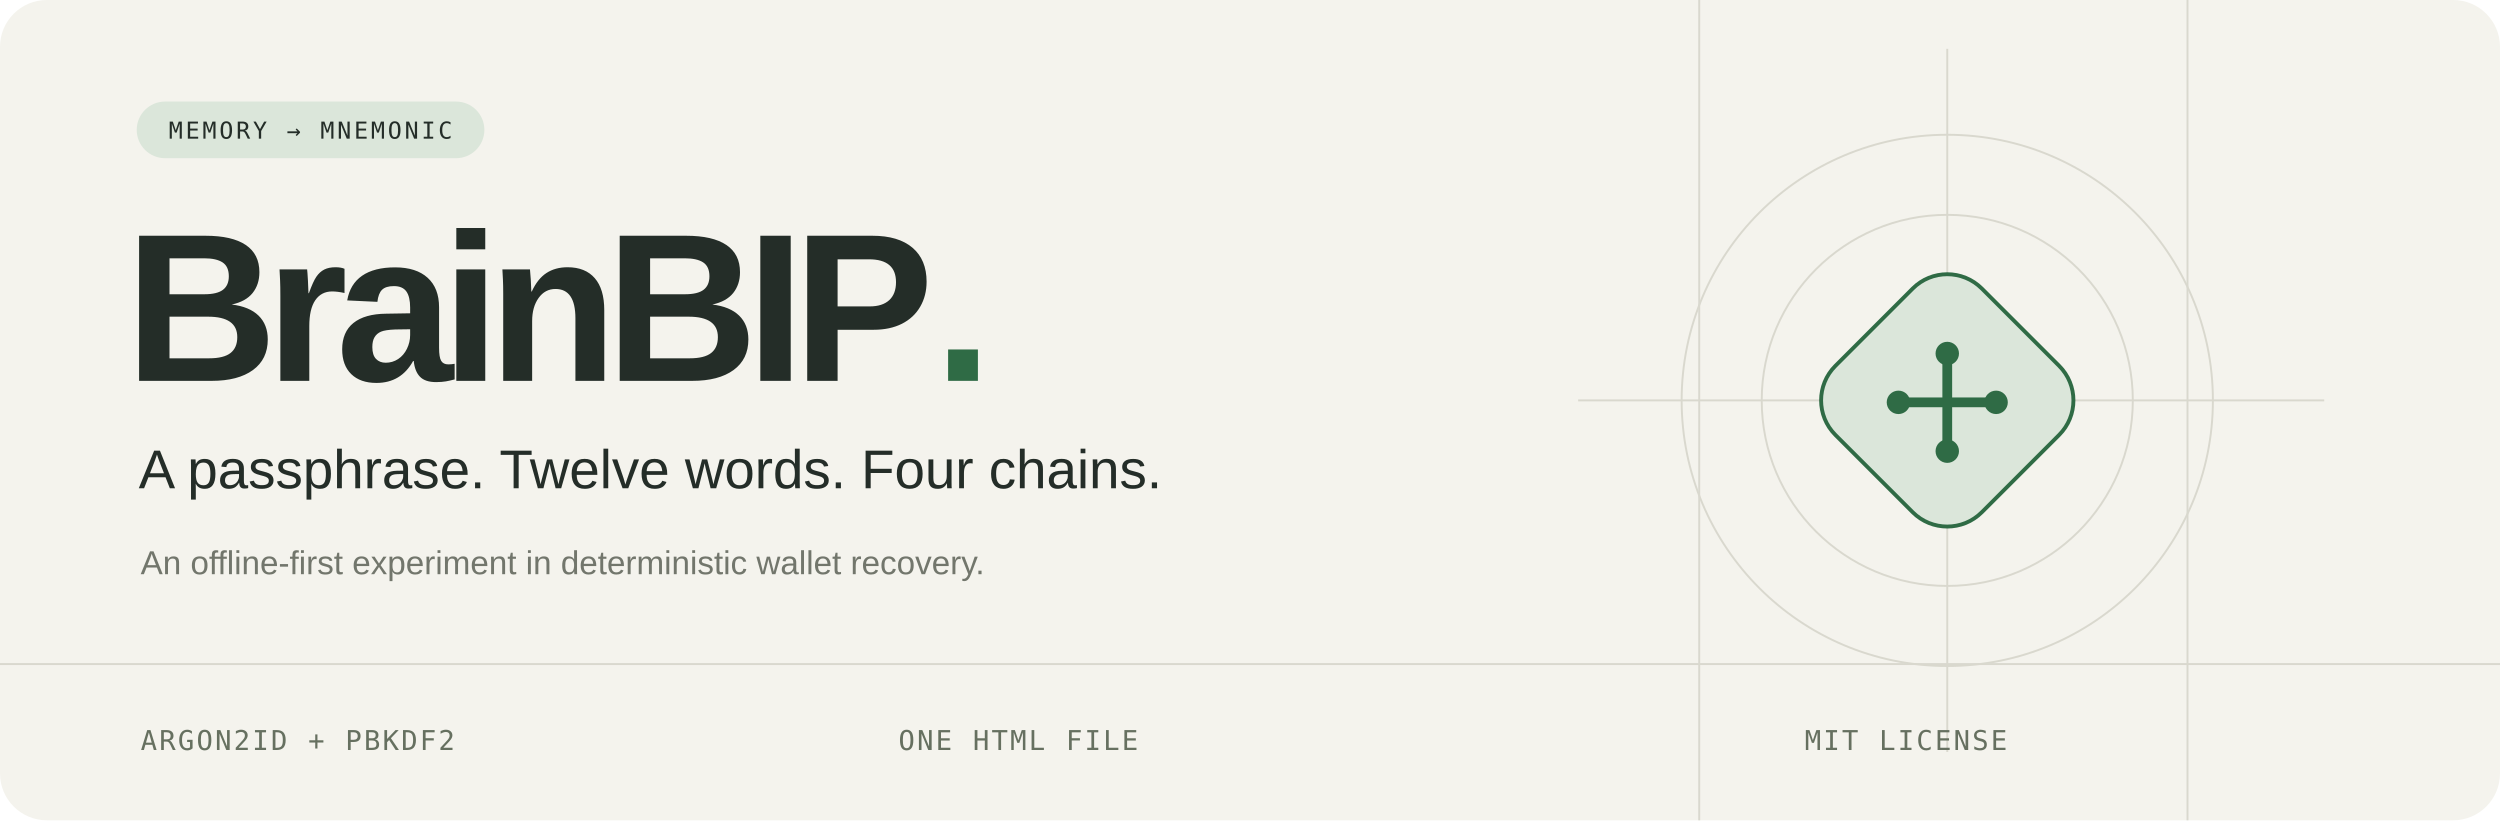
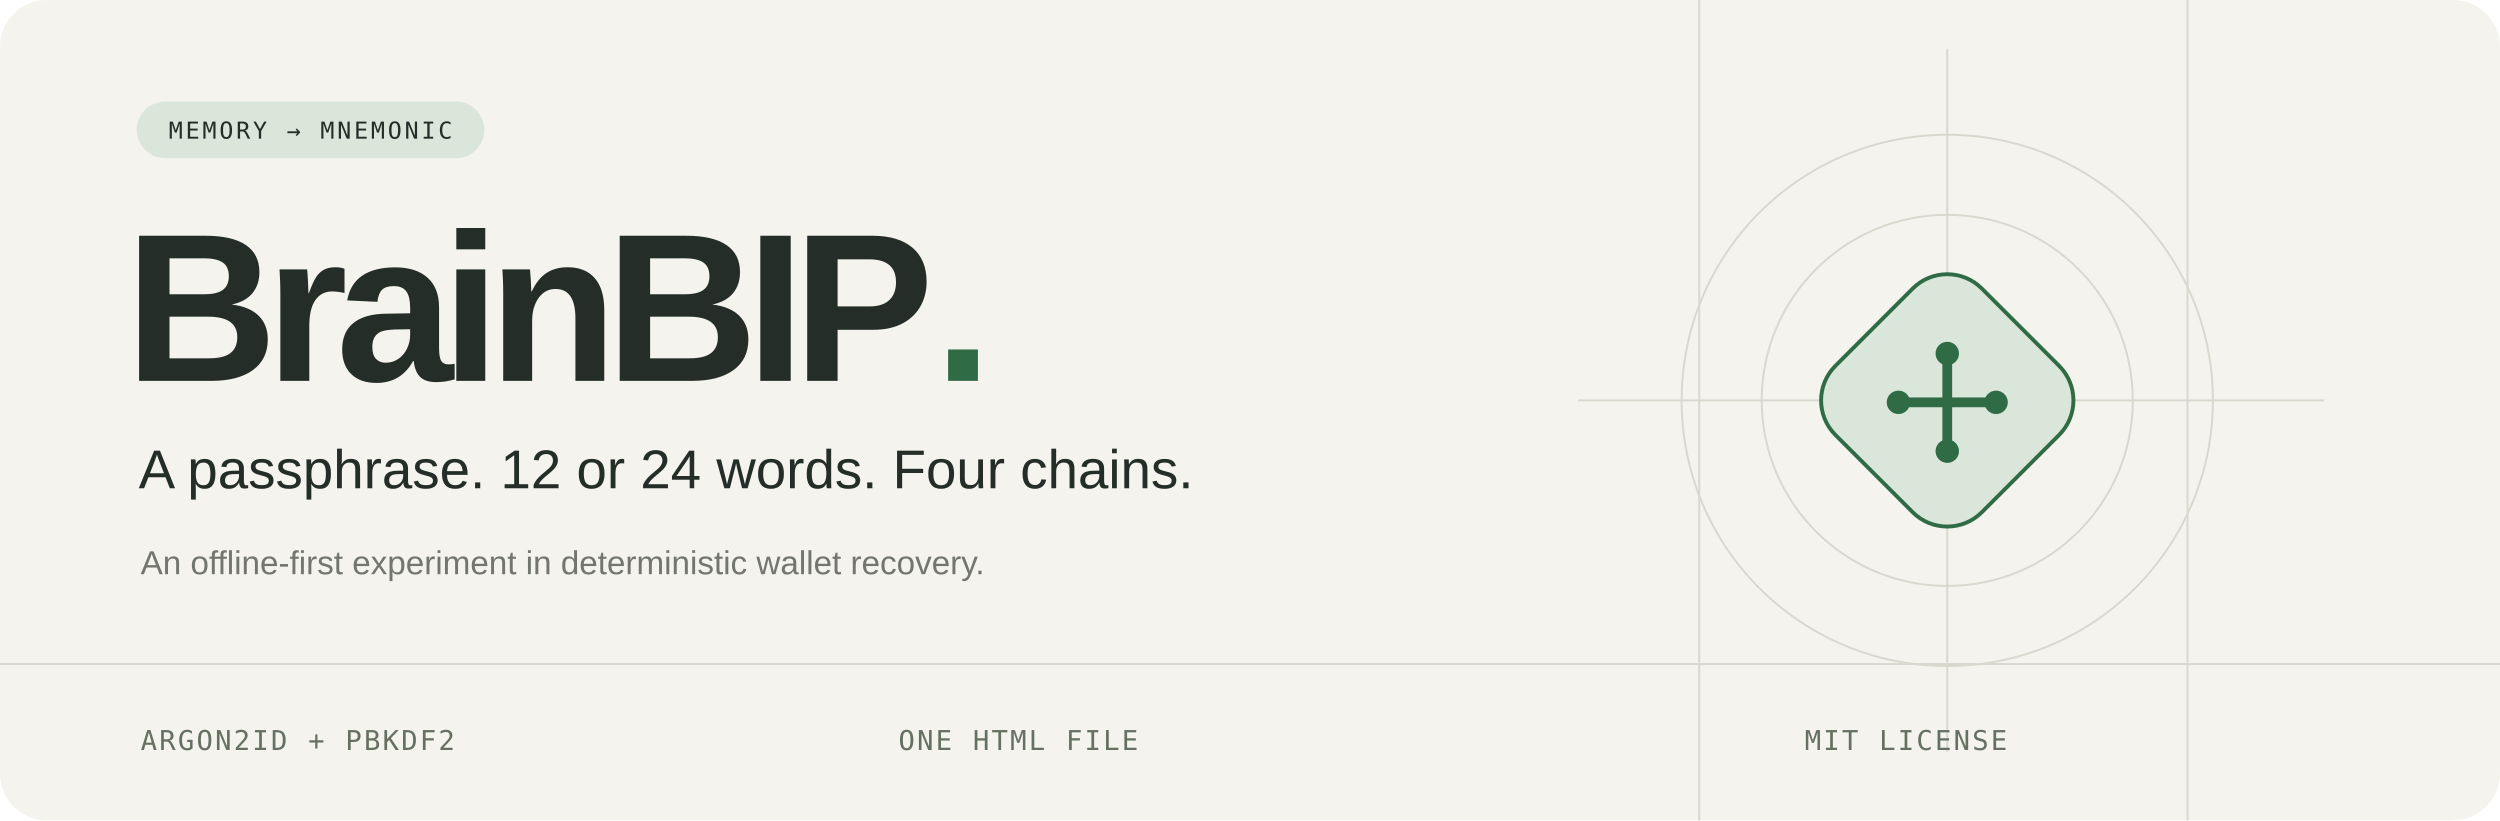
<svg xmlns="http://www.w3.org/2000/svg" width="1280" height="420" viewBox="0 0 1280 420" role="img" aria-labelledby="title desc">
  <rect width="1280" height="420" rx="24" fill="#f4f3ed" />
  <g fill="none" stroke="#d9d8ce" stroke-width="1">
    <path d="M0 340H1280M870 0V420M1120 0V420" />
    <circle cx="997" cy="205" r="136" />
    <circle cx="997" cy="205" r="95" />
    <path d="M808 205H1190M997 25V385" />
  </g>
  <rect x="70" y="52" width="178" height="29" rx="14.5" fill="#dbe6da" />
  <text x="159" y="71" text-anchor="middle" fill="#242d28" font-family="monospace" font-size="12" letter-spacing="1.4">MEMORY → MNEMONIC</text>
  <text x="64" y="195" fill="#242d28" font-family="Arial, Helvetica, sans-serif" font-size="108" font-weight="700" letter-spacing="-6">BrainBIP<tspan fill="#2f6b45">.</tspan>
  </text>
-   <text x="71" y="250" fill="#242d28" font-family="Arial, Helvetica, sans-serif" font-size="28">A passphrase. Twelve words. Four chains.</text>
+   <text x="71" y="250" fill="#242d28" font-family="Arial, Helvetica, sans-serif" font-size="28">A passphrase. 12 or 24 words. Four chains.</text>
  <text x="72" y="294" fill="#72766c" font-family="Arial, Helvetica, sans-serif" font-size="17">An offline-first experiment in deterministic wallet recovery.</text>
  <g transform="translate(944 152)" fill="#dbe6da" stroke="#2f6b45" stroke-width="2">
    <rect width="106" height="106" rx="25" transform="rotate(45 53 53)" />
    <path d="M28 54h50M53 29v50" stroke-width="5" />
    <circle cx="28" cy="54" r="5" fill="#2f6b45" />
    <circle cx="78" cy="54" r="5" fill="#2f6b45" />
    <circle cx="53" cy="29" r="5" fill="#2f6b45" />
    <circle cx="53" cy="79" r="5" fill="#2f6b45" />
  </g>
  <text x="72" y="384" fill="#667060" font-family="monospace" font-size="14" letter-spacing="1.1">ARGON2ID + PBKDF2</text>
  <text x="460" y="384" fill="#667060" font-family="monospace" font-size="14" letter-spacing="1.1">ONE HTML FILE</text>
  <text x="924" y="384" fill="#667060" font-family="monospace" font-size="14" letter-spacing="1.1">MIT LICENSE</text>
</svg>
